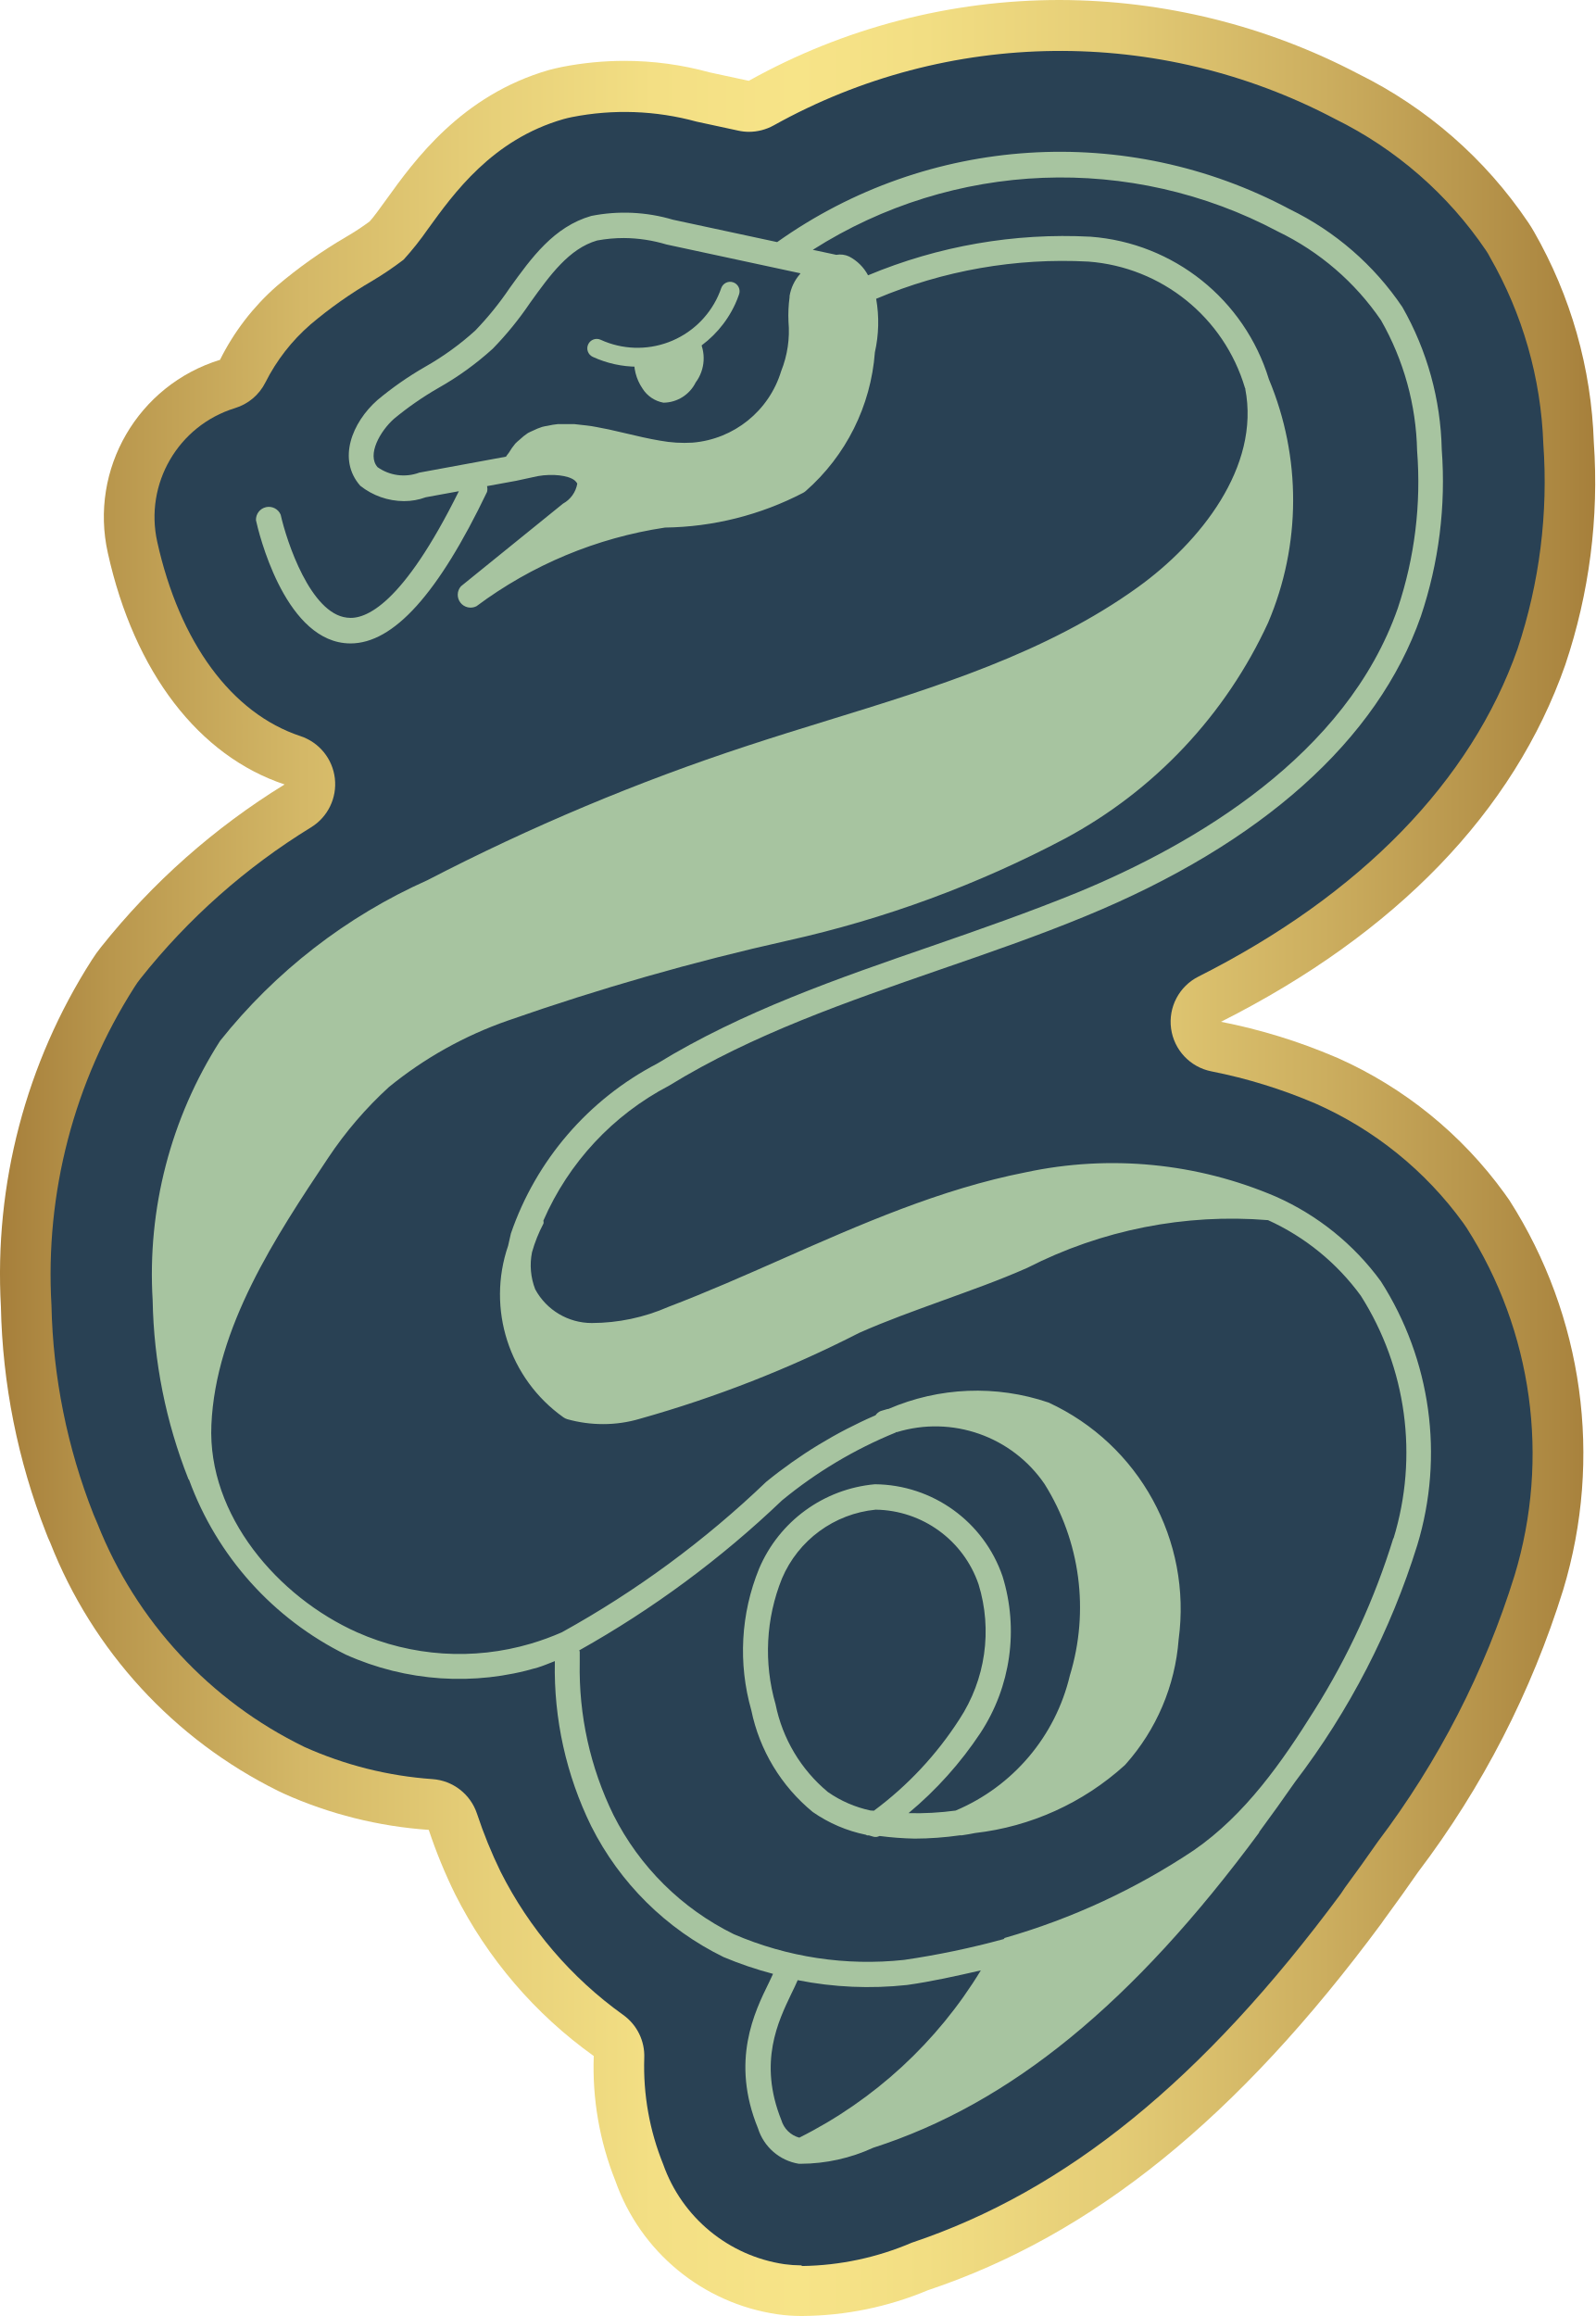
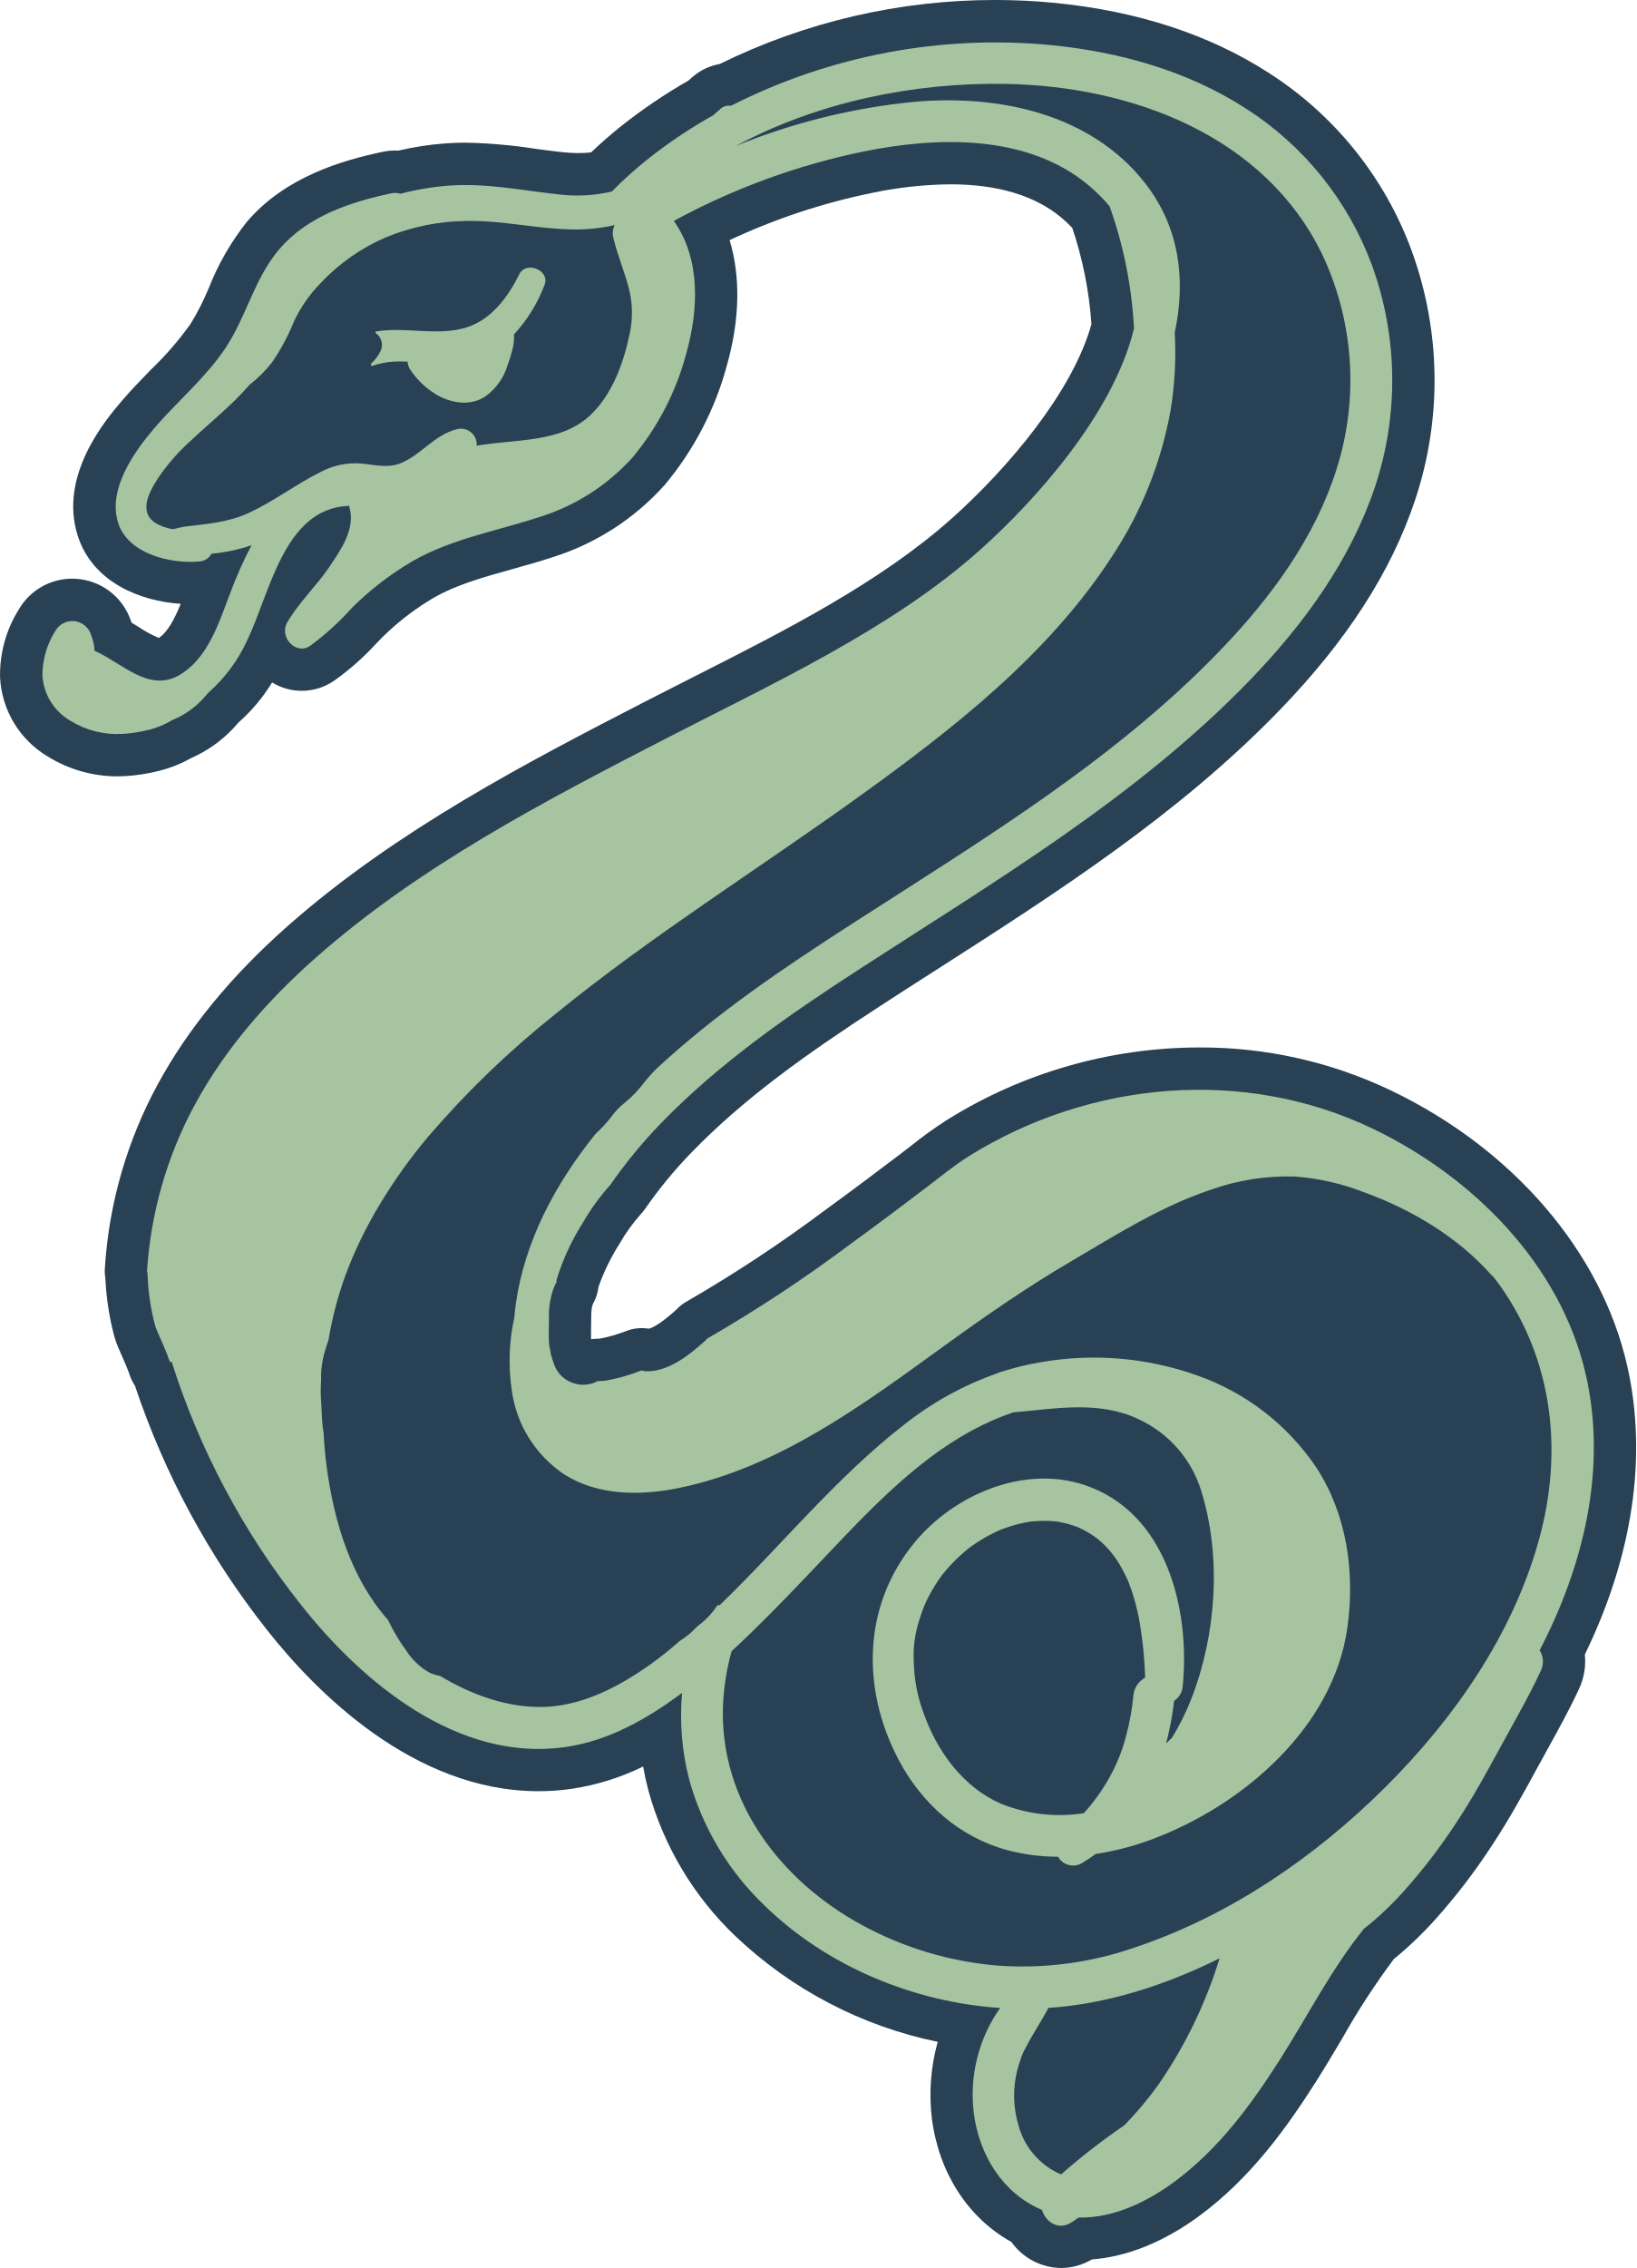
- <svg xmlns="http://www.w3.org/2000/svg" viewBox="0 0 247.97 359.98">
-   <defs>
-     <style>.cls-1{fill:url(#New_Gradient_Swatch_1);}.cls-2{fill:#294154;}.cls-3{fill:#a7c4a0;}</style>
-     <linearGradient id="New_Gradient_Swatch_1" y1="179.99" x2="247.97" y2="179.99" gradientUnits="userSpaceOnUse">
-       <stop offset="0" stop-color="#a67f3b" />
-       <stop offset="0.07" stop-color="#b9974d" />
-       <stop offset="0.19" stop-color="#d4b867" />
-       <stop offset="0.31" stop-color="#e7d079" />
-       <stop offset="0.41" stop-color="#f3df84" />
-       <stop offset="0.5" stop-color="#f7e488" />
-       <stop offset="0.58" stop-color="#f2de83" />
-       <stop offset="0.7" stop-color="#e4cc76" />
-       <stop offset="0.83" stop-color="#ccae5f" />
-       <stop offset="0.98" stop-color="#ab8640" />
-       <stop offset="1" stop-color="#a67f3b" />
-     </linearGradient>
-   </defs>
-   <g id="Layer_2" data-name="Layer 2">
-     <g id="Layer_1-2" data-name="Layer 1">
-       <path class="cls-1" d="M233.85,185.45a64.28,64.28,0,0,0-25.89-21l-.41-.17a88.48,88.48,0,0,0-17.75-5.46c27.15-13.69,45.51-32.62,53.52-55.48a89.06,89.06,0,0,0,4.44-34.58A70.52,70.52,0,0,0,238.45,36c-.29-.5-.59-1-.91-1.46a68.34,68.34,0,0,0-26.39-23.06A100.48,100.48,0,0,0,164.75,0,99.13,99.13,0,0,0,116.4,12.56l-6.09-1.31A49.67,49.67,0,0,0,97.07,9.46a50.61,50.61,0,0,0-9.73.95c-.66.13-1.3.29-2,.47C71.71,14.81,64.42,24.94,60.06,31c-.78,1.09-2.09,2.9-2.61,3.43a40.51,40.51,0,0,1-3.66,2.4A74.92,74.92,0,0,0,43,44.48,37.44,37.44,0,0,0,34.2,55.93a25.56,25.56,0,0,0-17.44,30c4.12,18.61,14.18,31.58,27.48,36a110.25,110.25,0,0,0-28.53,25.27,21.7,21.7,0,0,0-1.43,2A90.59,90.59,0,0,0,.14,203.07a102.06,102.06,0,0,0,7,35.12c.2.54.42,1.08.67,1.6a72.63,72.63,0,0,0,35.4,38.56l.87.42a66.24,66.24,0,0,0,22.57,5.65,80.29,80.29,0,0,0,4.1,10A69.08,69.08,0,0,0,92.3,319.57,47.59,47.59,0,0,0,95.67,339a31.54,31.54,0,0,0,25.16,20.71,26.26,26.26,0,0,0,3.65.27h.26a51.44,51.44,0,0,0,19.49-4c25.67-8.59,48.11-26.74,70.5-57,.22-.3.68-1,.71-1,1.72-2.35,3.41-4.7,5-7A142.65,142.65,0,0,0,243,247.1a73.13,73.13,0,0,0-8.35-60.52C234.38,186.2,234.12,185.82,233.85,185.45Z" />
-       <path class="cls-2" d="M124.51,352.11a19.37,19.37,0,0,1-2.55-.18,23.64,23.64,0,0,1-18.87-15.54,40.49,40.49,0,0,1-2.94-16.5,7.83,7.83,0,0,0-3.28-6.71,61.22,61.22,0,0,1-19.06-22.27,72.92,72.92,0,0,1-3.66-9,7.87,7.87,0,0,0-6.93-5.38,58.58,58.58,0,0,1-19.9-5,65.31,65.31,0,0,1-32.16-34.68c-.35-.79-.49-1.12-.62-1.46A94,94,0,0,1,8,202.89a83,83,0,0,1,12.91-49.48,13.16,13.16,0,0,1,.95-1.34,101.79,101.79,0,0,1,26.5-23.48,7.87,7.87,0,0,0-1.64-14.17C36,110.88,27.91,99.86,24.44,84.2A17.72,17.72,0,0,1,36.51,63.44a7.84,7.84,0,0,0,4.75-4,29.4,29.4,0,0,1,7-9,67.08,67.08,0,0,1,9.67-6.82,50.06,50.06,0,0,0,4.82-3.27,46.89,46.89,0,0,0,3.75-4.72c4-5.53,10-13.94,21.11-17.12.42-.12.86-.22,1.3-.31a42.29,42.29,0,0,1,19.35.7l6.53,1.41a7.72,7.72,0,0,0,1.65.18,8,8,0,0,0,3.83-1,91.55,91.55,0,0,1,87.27-1A60.78,60.78,0,0,1,231,38.93c.21.31.41.63.59,1A62.7,62.7,0,0,1,239.91,69a82.18,82.18,0,0,1-4,31.84c-7.22,20.57-24.38,38.23-49.61,50.95a7.86,7.86,0,0,0,2,14.73,81.28,81.28,0,0,1,16.18,5,56.6,56.6,0,0,1,23,18.59l.52.76a65.22,65.22,0,0,1,7.44,54,134.94,134.94,0,0,1-21.25,41.38c-1.76,2.53-3.41,4.83-5.1,7.12l-.67,1c-21.42,28.93-42.61,46.15-66.69,54.22a44.9,44.9,0,0,1-17,3.62Z" />
-       <path class="cls-3" d="M198.35,186h0a0,0,0,0,1,0,0,64.47,64.47,0,0,0-38.89-3.79c-13.24,2.6-25.73,8.11-37.8,13.44-5.76,2.54-11.72,5.18-17.76,7.48A29.85,29.85,0,0,1,92,205.64a10,10,0,0,1-8.8-5.24,10.29,10.29,0,0,1-.5-5.76v0a22.72,22.72,0,0,1,1.77-4.44c.08-.15,0-.32,0-.48A43,43,0,0,1,104,168.75c13-8,27.74-13.05,42-18,7.52-2.59,15.29-5.27,22.75-8.35,27.37-11.26,45.39-27.37,52.12-46.6a65.85,65.85,0,0,0,3.25-25.93A46.7,46.7,0,0,0,218,47.73a44.71,44.71,0,0,0-17.51-15.21,75.89,75.89,0,0,0-79.68,5.11l-16.2-3.48a26.48,26.48,0,0,0-12.69-.59c-5.83,1.67-9.31,6.52-12.69,11.21a49.17,49.17,0,0,1-5.35,6.61A43.67,43.67,0,0,1,66.11,57a51.59,51.59,0,0,0-7.46,5.2c-3.9,3.45-6.25,9.2-2.65,13.3a11,11,0,0,0,6.79,2.39,9.78,9.78,0,0,0,3.4-.6l5.14-.94C62.59,94,56.8,96.41,53.92,96c-5.65-.65-9.35-11.8-10.29-16a2,2,0,0,0-3.84.86c.4,1.84,4.27,18,13.69,19.09a8.22,8.22,0,0,0,1,.06c6.7,0,13.65-7.72,21.23-23.55a1.82,1.82,0,0,0,0-.9l4.53-.83,0,0L83.62,74c2.29-.4,4.76-.11,5.71.67a1.77,1.77,0,0,1,.41.49,4.39,4.39,0,0,1-2.22,3.12L71.65,91.13a2,2,0,0,0,2.41,3.1A65.19,65.19,0,0,1,103.38,82a47.89,47.89,0,0,0,21.45-5.39,2.33,2.33,0,0,0,.4-.27A31.82,31.82,0,0,0,136,54.76a21.15,21.15,0,0,0,.2-8.32,74.48,74.48,0,0,1,33-5.78,27.55,27.55,0,0,1,24.32,19.6s0,.05.05.08,0,0,0,.07c2.38,12.18-7.06,23.93-16.69,30.86-14.18,10.22-31.49,15.56-48.23,20.71-4.17,1.28-8.31,2.57-12.42,3.92a335,335,0,0,0-49.77,20.9,85.93,85.93,0,0,0-32.26,25,67.34,67.34,0,0,0-10.47,40.32,79.41,79.41,0,0,0,5.55,27.75c0,.06.08.08.11.14a49.1,49.1,0,0,0,24.38,27.18,43,43,0,0,0,29.8,2c.85-.25,1.79-.66,2.68-1v.13a55.4,55.4,0,0,0,5.65,25.51,45.28,45.28,0,0,0,20.58,20.36,57.06,57.06,0,0,0,7.69,2.61c-.19.43-.41.89-.63,1.34-2.24,4.56-6,12.19-1.71,22.67a8,8,0,0,0,6.35,5.51l.31,0h0a27.2,27.2,0,0,0,11.25-2.49c21.29-6.84,40.35-22.4,60-49,0,0,0-.06,0-.08,1.92-2.61,3.8-5.22,5.58-7.79a118.83,118.83,0,0,0,19-36.81,49.45,49.45,0,0,0-5.67-41A40.56,40.56,0,0,0,198.35,186ZM65.18,73.46a7,7,0,0,1-6.49-.85C57,70.68,59.1,67,61.25,65.09a49.57,49.57,0,0,1,6.92-4.8A46.47,46.47,0,0,0,76.6,54.2a51.5,51.5,0,0,0,5.81-7.14c3.11-4.33,6.06-8.42,10.41-9.68A22.61,22.61,0,0,1,97,37a23.48,23.48,0,0,1,6.6,1l20.83,4.48a.91.91,0,0,0-.08.13A6.89,6.89,0,0,0,122.74,46a1.29,1.29,0,0,0,0,.19,21,21,0,0,0-.17,3.79,16.77,16.77,0,0,1-1.14,7.71A15.74,15.74,0,0,1,107.65,68.8a20.87,20.87,0,0,1-5.05-.31c-1.74-.29-3.53-.71-5.3-1.13l-2.7-.62-.93-.18c-.58-.11-1.16-.24-1.74-.33s-1-.12-1.5-.18-.77-.1-1.15-.13c-.55,0-1.09,0-1.63,0-.31,0-.63,0-.93,0a11.57,11.57,0,0,0-1.58.26,7.52,7.52,0,0,0-.85.17,10,10,0,0,0-1.45.59c-.26.12-.53.23-.78.37a8.9,8.9,0,0,0-1.25,1,8.54,8.54,0,0,0-.71.64,11.31,11.31,0,0,0-1,1.42c-.14.22-.31.37-.44.61ZM123,309.92c.39-.79.72-1.48,1-2.14a56.09,56.09,0,0,0,17,.75c3.85-.54,7.67-1.4,11.47-2.27a69.31,69.31,0,0,1-28.22,26,4,4,0,0,1-2.79-2.73C117.84,320.52,121,314.13,123,309.92Zm93.59-70.82a112.16,112.16,0,0,1-12.27,26.73c-5,8-10.74,16.24-18.74,21.76a105,105,0,0,1-29.34,13.61c-.1,0-.15.16-.24.2a129.88,129.88,0,0,1-15.46,3.23,52.61,52.61,0,0,1-26.48-4,41.41,41.41,0,0,1-18.7-18.53,51.58,51.58,0,0,1-5.24-23.73c0-.55,0-1.1,0-1.65,0-.08-.07-.13-.08-.2a156.17,156.17,0,0,0,31.52-23.31,68.51,68.51,0,0,1,17.65-10.54s.05,0,.07-.06.07,0,.1,0a20.55,20.55,0,0,1,23,8.06,36.12,36.12,0,0,1,3.93,29.75,30.38,30.38,0,0,1-17.76,21,46,46,0,0,1-7.32.4,57.62,57.62,0,0,0,11.17-12.45,28.84,28.84,0,0,0,3.45-24.35,21.17,21.17,0,0,0-19.85-14.32A21.66,21.66,0,0,0,118,243.82a33.72,33.72,0,0,0-1.21,22,27.65,27.65,0,0,0,9.55,15.82,22.2,22.2,0,0,0,8.26,3.54c.07,0,.11.09.18.1l.3,0c.3.06.58.2.89.24l.3,0a2.06,2.06,0,0,0,.46-.15,50.14,50.14,0,0,0,5.46.41,51,51,0,0,0,7-.51l.3,0c.74-.11,1.49-.23,2.09-.36a41.68,41.68,0,0,0,23.22-10.5l.15-.15a32.89,32.89,0,0,0,8.27-19.44A35.35,35.35,0,0,0,163,218a34.63,34.63,0,0,0-24.91,1h-.11l-1.08.32a1.84,1.84,0,0,0-.8.66,72.58,72.58,0,0,0-17,10.35,152.67,152.67,0,0,1-31.76,23.38,41.16,41.16,0,0,1-4.84,1.77,39.17,39.17,0,0,1-27-1.77c-12.25-5.47-23.26-18.15-22.64-32.24.66-15.16,10-29.28,18.16-41.51a59.65,59.65,0,0,1,9.44-11,60.88,60.88,0,0,1,18.49-10.33,387.1,387.1,0,0,1,43.53-12.44,172,172,0,0,0,43.11-15.87,72.47,72.47,0,0,0,31.54-33.54,48.64,48.64,0,0,0,.12-37.83,31.45,31.45,0,0,0-27.73-22.16,79,79,0,0,0-34.58,6A7,7,0,0,0,132,39.87a3.35,3.35,0,0,0-2-.26l-3.65-.78A71.84,71.84,0,0,1,198.68,36a40.89,40.89,0,0,1,16,13.78,42.76,42.76,0,0,1,5.61,20.29,61.91,61.91,0,0,1-3,24.46c-8,22.88-31.55,36.68-49.89,44.23-7.37,3-15.08,5.7-22.54,8.28-14.49,5-29.47,10.16-42.69,18.27a47,47,0,0,0-22.75,26.41s-.44,1.89-.43,1.9a23.4,23.4,0,0,0,8.6,26.68,2,2,0,0,0,.6.29,20.6,20.6,0,0,0,5.56.76,19.91,19.91,0,0,0,5.73-.83,184.33,184.33,0,0,0,34.08-13.35c4.2-1.87,8.62-3.44,12.9-5s8.83-3.15,13.26-5.12a69.76,69.76,0,0,1,37.4-7.4,36.54,36.54,0,0,1,14.42,11.75A45.5,45.5,0,0,1,216.63,239.1Zm-81.27,42.31h0a18.27,18.27,0,0,1-6.62-2.87,23.84,23.84,0,0,1-8.14-13.64,30,30,0,0,1,1-19.56,17.7,17.7,0,0,1,14.56-10.69,17.16,17.16,0,0,1,16,11.61,24.88,24.88,0,0,1-3,21h0a54.15,54.15,0,0,1-13.27,14.18C135.71,281.42,135.53,281.43,135.36,281.41Z" />
-       <path class="cls-3" d="M99.1,57a16.76,16.76,0,0,1-6.95-1.53,1.46,1.46,0,1,1,1.22-2.66A13.77,13.77,0,0,0,111.63,46c.18-.41.35-.81.49-1.23a1.46,1.46,0,1,1,2.76,1c-.17.5-.37,1-.59,1.48A16.77,16.77,0,0,1,99.1,57Z" />
-       <path class="cls-3" d="M98.61,55.38a7.51,7.51,0,0,0,1.26,5,4.86,4.86,0,0,0,3.27,2.21,5.65,5.65,0,0,0,5-3.14,6.29,6.29,0,0,0,.4-6.91Z" />
-     </g>
+ <svg xmlns="http://www.w3.org/2000/svg" width="270.66" height="375.068" viewBox="0 0 270.66 375.068">
+   <g id="Group_172" data-name="Group 172" transform="translate(2060.015 -277.885)">
+     <path id="Path_737" data-name="Path 737" d="M-1790.817,503.837c-4.249-18.894-18.891-35.96-39.169-45.651a72.79,72.79,0,0,0-31.652-7.078,79.05,79.05,0,0,0-41.66,11.941,69.2,69.2,0,0,0-6.041,4.347c-.588.457-1.174.912-1.762,1.357-3.988,3.018-8.247,6.229-12.6,9.384a231.841,231.841,0,0,1-22.7,14.971,6.98,6.98,0,0,0-1.339.97c-.153.141-.3.288-.463.456-2.5,2.239-3.811,2.914-4.478,3.083a6.931,6.931,0,0,0-1.193-.1,6.982,6.982,0,0,0-2.451.444c-.72.269-1.561.574-2.358.8-.658.191-1.378.346-2.174.508-.073,0-.517.013-.517.013a6.854,6.854,0,0,0-.86.079c-.022-.607-.009-1.3,0-2.028.008-.443.016-.887.018-1.332a10.581,10.581,0,0,1,.11-1.909c.06-.188.116-.376.169-.566.027-.05.054-.1.08-.153a7.3,7.3,0,0,0,.329-.68,7.017,7.017,0,0,0,.512-1.974,35.324,35.324,0,0,1,3.5-7.177,28.63,28.63,0,0,1,3.572-4.945,6.974,6.974,0,0,0,.644-.8,73.718,73.718,0,0,1,7.643-9.291c8.6-8.873,18.735-16.132,31.317-24.3q4.689-3.045,9.428-6.068c19.662-12.6,39.992-25.622,56.72-42.958,11-11.4,18.274-22.693,22.243-34.526a62.526,62.526,0,0,0-.537-41.289,59.073,59.073,0,0,0-23.828-29.543c-9.746-6.249-21.561-10.1-35.117-11.451-3.249-.323-6.577-.487-9.889-.487a103.141,103.141,0,0,0-45.663,10.593,9.228,9.228,0,0,0-4.368,2.044q-.4.336-.779.685a89.937,89.937,0,0,0-11.035,7.459c-1.742,1.38-3.44,2.862-5.062,4.417a17.476,17.476,0,0,1-2.1.119,25.421,25.421,0,0,1-2.74-.16c-1.475-.161-2.941-.358-4.405-.554a86.064,86.064,0,0,0-11.583-1.009c-1.158,0-2.3.042-3.4.128a51.449,51.449,0,0,0-7.663,1.185c-.18-.009-.361-.015-.543-.015a9.914,9.914,0,0,0-2.035.214c-6.609,1.39-16.133,4.105-22.5,11.6a42.671,42.671,0,0,0-6.231,10.813,42.234,42.234,0,0,1-3.1,6.1,53.9,53.9,0,0,1-6.475,7.464c-1.613,1.654-3.281,3.364-4.881,5.239-2.586,3.032-10.455,12.259-7.278,22.259,2.457,7.732,10.376,10.851,17.041,11.277-.99,2.429-2.136,4.678-3.63,5.643a20.375,20.375,0,0,1-3.346-1.822c-.374-.231-.761-.471-1.161-.713-.039-.111-.077-.218-.114-.32a10.241,10.241,0,0,0-8.321-6.855,10.194,10.194,0,0,0-1.364-.092,10.2,10.2,0,0,0-8.856,5.1,20.367,20.367,0,0,0-3.092,11.251A16.157,16.157,0,0,0-2052.1,403a21.851,21.851,0,0,0,11.467,3.275q.657,0,1.314-.04a30.168,30.168,0,0,0,5.737-.9,21.485,21.485,0,0,0,5.2-2.091,21.3,21.3,0,0,0,6.781-4.726c.345-.35.67-.72.989-1.1a29.131,29.131,0,0,0,5.61-6.674,9.49,9.49,0,0,0,4.908,1.387,9.466,9.466,0,0,0,5.3-1.64,43.526,43.526,0,0,0,7.025-6.194c.35-.36.7-.724,1.066-1.091a43.585,43.585,0,0,1,7.431-5.857c4-2.557,8.82-3.9,13.92-5.321,2.172-.606,4.418-1.232,6.676-1.972a41.642,41.642,0,0,0,18.589-11.94,51.729,51.729,0,0,0,10.324-19.829c2.142-7.575,2.267-14.676.443-20.693a105.021,105.021,0,0,1,23.454-7.785,66.1,66.1,0,0,1,13.077-1.443c7.807,0,13.986,1.858,18.362,5.521a20.7,20.7,0,0,1,1.792,1.683,63.342,63.342,0,0,1,3.169,15.92c-3.1,11.2-13.826,23.828-23.019,32.054-11.881,10.633-27.594,18.587-42.789,26.28-2.693,1.363-5.369,2.718-8.007,4.079-19.289,9.948-41.152,21.224-59.182,37.156-9.295,8.212-16.52,17.021-21.475,26.18a73.3,73.3,0,0,0-8.734,30.412,7.01,7.01,0,0,0,.085,1.625,45.97,45.97,0,0,0,1.447,9.49,7.034,7.034,0,0,0,.258.828l-.034-.09a10.828,10.828,0,0,0,.373,1.02c.2.468.405.931.608,1.393.537,1.219,1.044,2.371,1.407,3.439a7.013,7.013,0,0,0,.83,1.672,133.1,133.1,0,0,0,21.956,40.534c7.828,9.913,24.058,26.543,44.815,26.543a38.532,38.532,0,0,0,5.345-.374,40.308,40.308,0,0,0,11.96-3.713q.339,1.967.84,3.879a52.463,52.463,0,0,0,14.387,24.142,68.649,68.649,0,0,0,33.5,17.513,32.566,32.566,0,0,0-.963,12.692c1.151,9,6,16.446,13.149,20.4a10.237,10.237,0,0,0,8.2,4.307,10.155,10.155,0,0,0,5.134-1.421c5.844-.432,11.968-2.916,17.826-7.246,8.525-6.3,14.457-14.658,19.136-22,1.551-2.433,3.017-4.908,4.435-7.3a121.886,121.886,0,0,1,8.559-13.151c.371-.292.706-.566,1.024-.838a62.162,62.162,0,0,0,5.745-5.607,101.058,101.058,0,0,0,9.462-12.345c2.784-4.218,5.165-8.533,7.56-12.952.562-1.035,1.134-2.069,1.708-3.106,1.747-3.157,3.553-6.422,5.131-9.844a10.723,10.723,0,0,0,.943-5.634C-1789.9,535.167-1787.467,518.738-1790.817,503.837Z" fill="#294154" />
+     <path id="Path_738" data-name="Path 738" d="M-1974.115,323.243c-1.809,3.68-4.567,7.45-8.639,8.761-4.88,1.571-10.114-.166-15.136.711,0,.052.014.1.008.152,0,.026-.011.051-.014.078a2.366,2.366,0,0,1,.84,2.982,6.528,6.528,0,0,1-1.615,2.136,2.4,2.4,0,0,1,.117.365,13.46,13.46,0,0,1,3.746-.745c.742-.036,1.481-.022,2.219.013a2.6,2.6,0,0,0,.458,1.351,13.5,13.5,0,0,0,4.855,4.406c2.394,1.183,5.263,1.532,7.594-.037a9.846,9.846,0,0,0,3.661-5.242,22.05,22.05,0,0,0,.731-2.306,8.863,8.863,0,0,0,.308-2.692,24.885,24.885,0,0,0,5.043-8.173C-1968.959,322.62-1972.979,320.93-1974.115,323.243Z" fill="#a7c4a0" />
+     <path id="Path_739" data-name="Path 739" d="M-1797.647,505.373c-4.126-18.348-18.773-32.945-35.358-40.872-21.271-10.167-46.65-7.872-66.6,4.5-2.543,1.577-4.886,3.535-7.267,5.337-4.214,3.189-8.435,6.368-12.713,9.469a236.734,236.734,0,0,1-23.4,15.419c-.138.128-.26.275-.4.4-2.626,2.369-6.04,5.121-9.79,5.04a2.168,2.168,0,0,1-.69-.15c-.942.353-1.891.691-2.858.972-.988.287-1.983.494-2.99.7l-.071.015c-.182.02-.364.043-.547.055-.274.017-.548.019-.821.027a5.011,5.011,0,0,1-3.666.442,5.049,5.049,0,0,1-3.595-3.368c-.176-.489-.338-1.011-.478-1.512-.025-.186-.043-.317-.061-.449-.008-.03-.02-.08-.04-.177a7.491,7.491,0,0,1-.226-1.546c-.048-1.226.01-2.465.015-3.692a13.2,13.2,0,0,1,.443-4.014c.088-.276.154-.557.247-.834q.194-.462.391-.925c.119-.237.129-.232.041-.008a2.2,2.2,0,0,1,.118-.226,2.028,2.028,0,0,1,.036-.52,39.034,39.034,0,0,1,4.422-9.511,35.825,35.825,0,0,1,4.462-6.124,80.431,80.431,0,0,1,8.37-10.177c9.611-9.923,20.995-17.81,32.533-25.3,22.507-14.615,46.147-28.557,64.922-48.015,8.835-9.157,16.565-19.729,20.644-31.892a55.741,55.741,0,0,0-.47-36.65,52.264,52.264,0,0,0-21.037-26.064c-9.577-6.141-20.788-9.259-32.031-10.377a96.508,96.508,0,0,0-52.979,10.032,2.124,2.124,0,0,0-1.734.5c-.4.338-.781.7-1.173,1.044a82.913,82.913,0,0,0-10.808,7.237,64.67,64.67,0,0,0-5.826,5.224c-.052.053-.076.11-.123.164a25.182,25.182,0,0,1-9.064.46c-6.049-.661-11.959-1.893-18.078-1.415a44.073,44.073,0,0,0-7.878,1.338,2.718,2.718,0,0,0-1.467-.083c-6.8,1.43-13.954,3.807-18.6,9.283-4.113,4.842-5.38,11.047-8.832,16.249-3.324,5.01-7.991,8.836-11.862,13.376-3.371,3.952-7.685,10.084-5.934,15.6,1.645,5.176,8.773,6.836,13.54,6.375a2.425,2.425,0,0,0,1.9-1.277,28.419,28.419,0,0,0,6.623-1.4,68.294,68.294,0,0,0-3.649,8.238c-1.807,4.762-3.65,10.583-8.352,13.27-5.037,2.878-9.521-2.115-13.985-4.067a4.879,4.879,0,0,0-.043-.7,9.085,9.085,0,0,0-.5-1.873,3.27,3.27,0,0,0-2.675-2.3,3.217,3.217,0,0,0-3.206,1.536,13.832,13.832,0,0,0-2.181,7.417,9.271,9.271,0,0,0,4.619,7.5,14.7,14.7,0,0,0,8.629,2.179,23.381,23.381,0,0,0,4.406-.687,14.182,14.182,0,0,0,3.832-1.6,14.185,14.185,0,0,0,4.926-3.357c.369-.374.695-.788,1.044-1.183a25.5,25.5,0,0,0,6.425-8.67c3.723-7.605,6.021-21.7,16.646-22.208.077,0,.143-.023.216-.032.016.083.022.163.046.249,1.027,3.638-1.452,7.1-3.4,9.976-2.119,3.133-5.055,5.86-6.921,9.134-1.319,2.314,1.422,5.435,3.82,3.82a46.3,46.3,0,0,0,7.024-6.4,50.433,50.433,0,0,1,8.642-6.836c6.785-4.333,14.656-5.577,22.183-8.045a34.516,34.516,0,0,0,15.486-9.88,44.632,44.632,0,0,0,8.872-17.142c2.034-7.193,2.449-15.661-2.049-21.974a113.769,113.769,0,0,1,31.283-11.458c12.268-2.5,27.15-2.951,37.331,5.57a26.6,26.6,0,0,1,3.484,3.486,70.907,70.907,0,0,1,4.03,20.188c-3.359,14-16.266,28.395-25.4,36.567-14.728,13.179-34.389,22.148-52.255,31.363-20.147,10.391-40.661,21.076-57.756,36.18-7.857,6.942-14.946,15.01-19.953,24.266a66.785,66.785,0,0,0-7.906,27.528,2,2,0,0,1,.086.408,37.23,37.23,0,0,0,1.26,8.6c.083.218.138.446.23.661.774,1.8,1.6,3.536,2.211,5.342.1-.008.192-.019.288-.032a125.693,125.693,0,0,0,21.364,40.152c10.235,12.961,26.015,26.059,43.691,23.575,7.2-1.012,13.619-4.673,19.375-8.97a42.706,42.706,0,0,0,1.171,14.293,45.681,45.681,0,0,0,12.5,20.9c10.284,10,24.583,15.958,38.949,16.912a24.869,24.869,0,0,0-4.35,17.424c.871,6.818,4.736,13.228,11.245,15.959l.027.01c.6,2,2.732,3.5,4.931,2.038.377-.25.742-.515,1.115-.771,5.677.125,11.261-2.518,15.889-5.94,7.237-5.35,12.6-12.609,17.394-20.134,4.635-7.274,8.534-15,13.949-21.714.487-.368.966-.745,1.43-1.14a55.8,55.8,0,0,0,5.1-4.983,94.8,94.8,0,0,0,8.806-11.5c2.641-4,4.964-8.22,7.249-12.433,2.245-4.141,4.664-8.269,6.637-12.546a3.489,3.489,0,0,0-.174-3.426C-1798.085,536.906-1794.156,520.9-1797.647,505.373Zm-158.225-172.2c-.994,4.733-2.815,9.806-6.353,13.245-4.912,4.775-12.385,4.034-18.926,5.176a2.631,2.631,0,0,0-3.278-2.734c-3.808.954-5.931,4.318-9.435,5.678-2.057.8-4.294.184-6.4,0a12.2,12.2,0,0,0-6.728,1.41c-4.089,2.037-7.739,4.854-11.891,6.772-3.429,1.584-7.091,1.835-10.75,2.27a3.616,3.616,0,0,1-.585.131,1.42,1.42,0,0,0-.177.043l.073-.03h-.016a4.405,4.405,0,0,1-1.213.259c-1.944-.435-3.7-1.183-4.132-2.781-.562-2.05,1.076-4.548,2.156-6.157a33.977,33.977,0,0,1,5.11-5.729c3.217-3.034,6.777-5.824,9.662-9.19a21.674,21.674,0,0,0,3.748-3.734,35.305,35.305,0,0,0,3.655-6.841,23.38,23.38,0,0,1,4.3-6.183,32.347,32.347,0,0,1,10.855-7.638,36.005,36.005,0,0,1,13.435-2.717c5.768-.1,11.425,1.274,17.18,1.4a28.65,28.65,0,0,0,7.252-.718,3,3,0,0,0-.224,2.1c.649,2.755,1.759,5.36,2.5,8.088A16.363,16.363,0,0,1-1955.872,333.177Zm87.675,289.186a57.711,57.711,0,0,1-5.851,7.015,106.908,106.908,0,0,0-10.444,8.106,12.3,12.3,0,0,1-7.046-8.129,17.218,17.218,0,0,1-.2-9.107,16.22,16.22,0,0,1,.511-1.644,8.123,8.123,0,0,1,.931-2.153c1.054-2.1,2.383-4.039,3.547-6.188a2.791,2.791,0,0,0,.136-.315c9.791-.645,19.4-3.768,28.346-8.2A76.233,76.233,0,0,1-1868.2,622.363Zm37.285-48.856c-11.576,11.508-25.659,21.158-41.208,26.384a56.6,56.6,0,0,1-23.033,3.044,56.925,56.925,0,0,1-22.285-6.7c-13.439-7.306-23.526-20.414-22.983-36.223a40.109,40.109,0,0,1,1.431-9.061c4.285-3.942,8.343-8.14,12.363-12.339,10.012-10.461,20.331-22.505,34.253-27.157,6.975-.6,14.177-2,20.756,1.157a19.3,19.3,0,0,1,10.344,11.921c3.368,10.9,2.446,23.787-1.681,34.339a39.755,39.755,0,0,1-3.191,6.4c-.323.315-.643.631-.969.941a49.2,49.2,0,0,0,1.327-7.05,3.169,3.169,0,0,0,1.427-2.435c1.242-12.765-2.682-28.749-16.269-33.263-10.079-3.35-21.6,1.635-28.1,9.518-8.56,10.372-8.811,24.094-2.712,35.779,3.833,7.343,10.131,12.994,18.225,15.137a33.085,33.085,0,0,0,8.24,1.046,2.836,2.836,0,0,0,3.864,1.1,26.249,26.249,0,0,0,2.353-1.557,46.656,46.656,0,0,0,9.343-2.436c14.951-5.594,30-18.443,32.3-35.057,1.266-9.148-.085-18.7-5.219-26.531a39.628,39.628,0,0,0-19.633-15.113,50.894,50.894,0,0,0-25.75-2.208,44.6,44.6,0,0,0-6.473,1.555,3.508,3.508,0,0,0-.87.305,53.14,53.14,0,0,0-15.438,8.529c-11.258,8.747-20.245,19.954-30.469,29.821-.121-.011-.243-.008-.365-.007a12.575,12.575,0,0,1-2.661,2.982c-.812.554-1.254,1.184-2,1.8a17.45,17.45,0,0,1-1.538,1.109c-.868.73-1.714,1.485-2.61,2.186-5.752,4.5-12.69,8.528-19.819,8.744-6.1.184-12.016-1.986-17.253-5.12a7.13,7.13,0,0,1-1.842-.594,11.008,11.008,0,0,1-3.753-3.593,29.632,29.632,0,0,1-3.008-5.064c-6.122-6.875-8.965-16.266-10.174-25.466-.241-1.827-.39-3.645-.492-5.458-.016-.093-.036-.191-.051-.284-.242-1.5-.239-3.059-.332-4.572a24.513,24.513,0,0,1-.033-3.888,15.051,15.051,0,0,1,.635-4.8c.176-.612.375-1.221.591-1.823a60.41,60.41,0,0,1,2.807-10.736,70.09,70.09,0,0,1,5.8-11.907,86.9,86.9,0,0,1,7.874-10.993,154.141,154.141,0,0,1,20.985-20.23c15.778-12.868,33.511-23.948,50.208-35.957,15.551-11.185,31.3-23.423,41.871-39.674a64.318,64.318,0,0,0,9.77-24.343,58.984,58.984,0,0,0,.673-12.762c1.838-8.578.888-17.383-4.994-24.839-9-11.409-24.1-14.528-37.905-13.353a105.048,105.048,0,0,0-29.706,7.316c13.569-7.3,29.549-10.533,44.667-10.262,20.9.374,42.865,8.563,52.377,28.28a48.68,48.68,0,0,1,2.965,33.268c-3.1,11.53-10.083,21.6-18.117,30.263-17.878,19.272-40.824,33-62.733,47.127-11.2,7.222-22.331,14.695-32.127,23.783-.189.175-.371.362-.559.539-.532.567-1.051,1.146-1.542,1.748a18.884,18.884,0,0,1-3.183,3.382,11.442,11.442,0,0,0-2.432,2.537,22.248,22.248,0,0,1-2.547,2.737c-6.576,8.189-11.656,17.578-13.158,28.026-.114.791-.188,1.566-.259,2.341a33,33,0,0,0-.433,11.883,19.9,19.9,0,0,0,8.7,14.038c5.634,3.578,12.744,3.533,19.061,2.226,16.517-3.419,30.535-13.887,43.911-23.571,6.768-4.9,13.593-9.62,20.8-13.854,7.44-4.371,14.859-9.088,23.088-11.851a38.146,38.146,0,0,1,14.044-2.21,39.841,39.841,0,0,1,11.48,2.628c7.809,2.84,15.411,7.379,20.961,13.626a3.7,3.7,0,0,0,.322.3c.38.5.778.987,1.141,1.5,8.822,12.466,10.442,27.573,6.41,42.081C-1809.8,548.252-1819.495,562.157-1830.912,573.507Zm-39.667-18.175a3.749,3.749,0,0,0-1.958,3.082,39.582,39.582,0,0,1-1.181,6.486,28.106,28.106,0,0,1-2.308,6.077,31.713,31.713,0,0,1-4.695,6.766,26.038,26.038,0,0,1-13.727-1.567c-6.379-2.8-10.661-8.872-12.815-15.076a25.566,25.566,0,0,1-1.585-8.176,19.255,19.255,0,0,1,1-7.426c.179-.585.385-1.158.6-1.732.038-.1.121-.3.169-.419.123-.277.249-.552.382-.824a26.476,26.476,0,0,1,1.934-3.334c.166-.243.338-.481.508-.72.088-.123.132-.185.158-.223-.015.023-.024.038.009,0,.4-.491.8-.97,1.229-1.434a29.107,29.107,0,0,1,2.6-2.479c.061-.053.308-.252.428-.351s.374-.28.439-.326c.5-.353,1-.7,1.52-1.019a28.037,28.037,0,0,1,3.186-1.69l.068-.032c.031-.011.059-.02.113-.041.255-.1.509-.2.765-.286q.828-.294,1.675-.527.774-.213,1.561-.371c.26-.052.522-.095.783-.143l.147-.028c.028,0,.053,0,.106-.008a22.469,22.469,0,0,1,3.382-.08c.258.016.515.043.772.064l.066,0,.033.006c.549.1,1.095.2,1.636.343.5.129.989.288,1.477.454.061.02.278.1.424.16.162.074.459.207.539.248.47.239.933.488,1.381.764.228.14.45.288.671.436.1.065.49.357.576.417a15.968,15.968,0,0,1,4.121,5.033c.322.581.617,1.176.894,1.78.064.139.093.2.1.221s.033.091.087.227q.231.585.436,1.18a34.908,34.908,0,0,1,1.251,4.682A67.07,67.07,0,0,1-1870.579,555.332Z" fill="#a7c4a0" />
  </g>
</svg>
